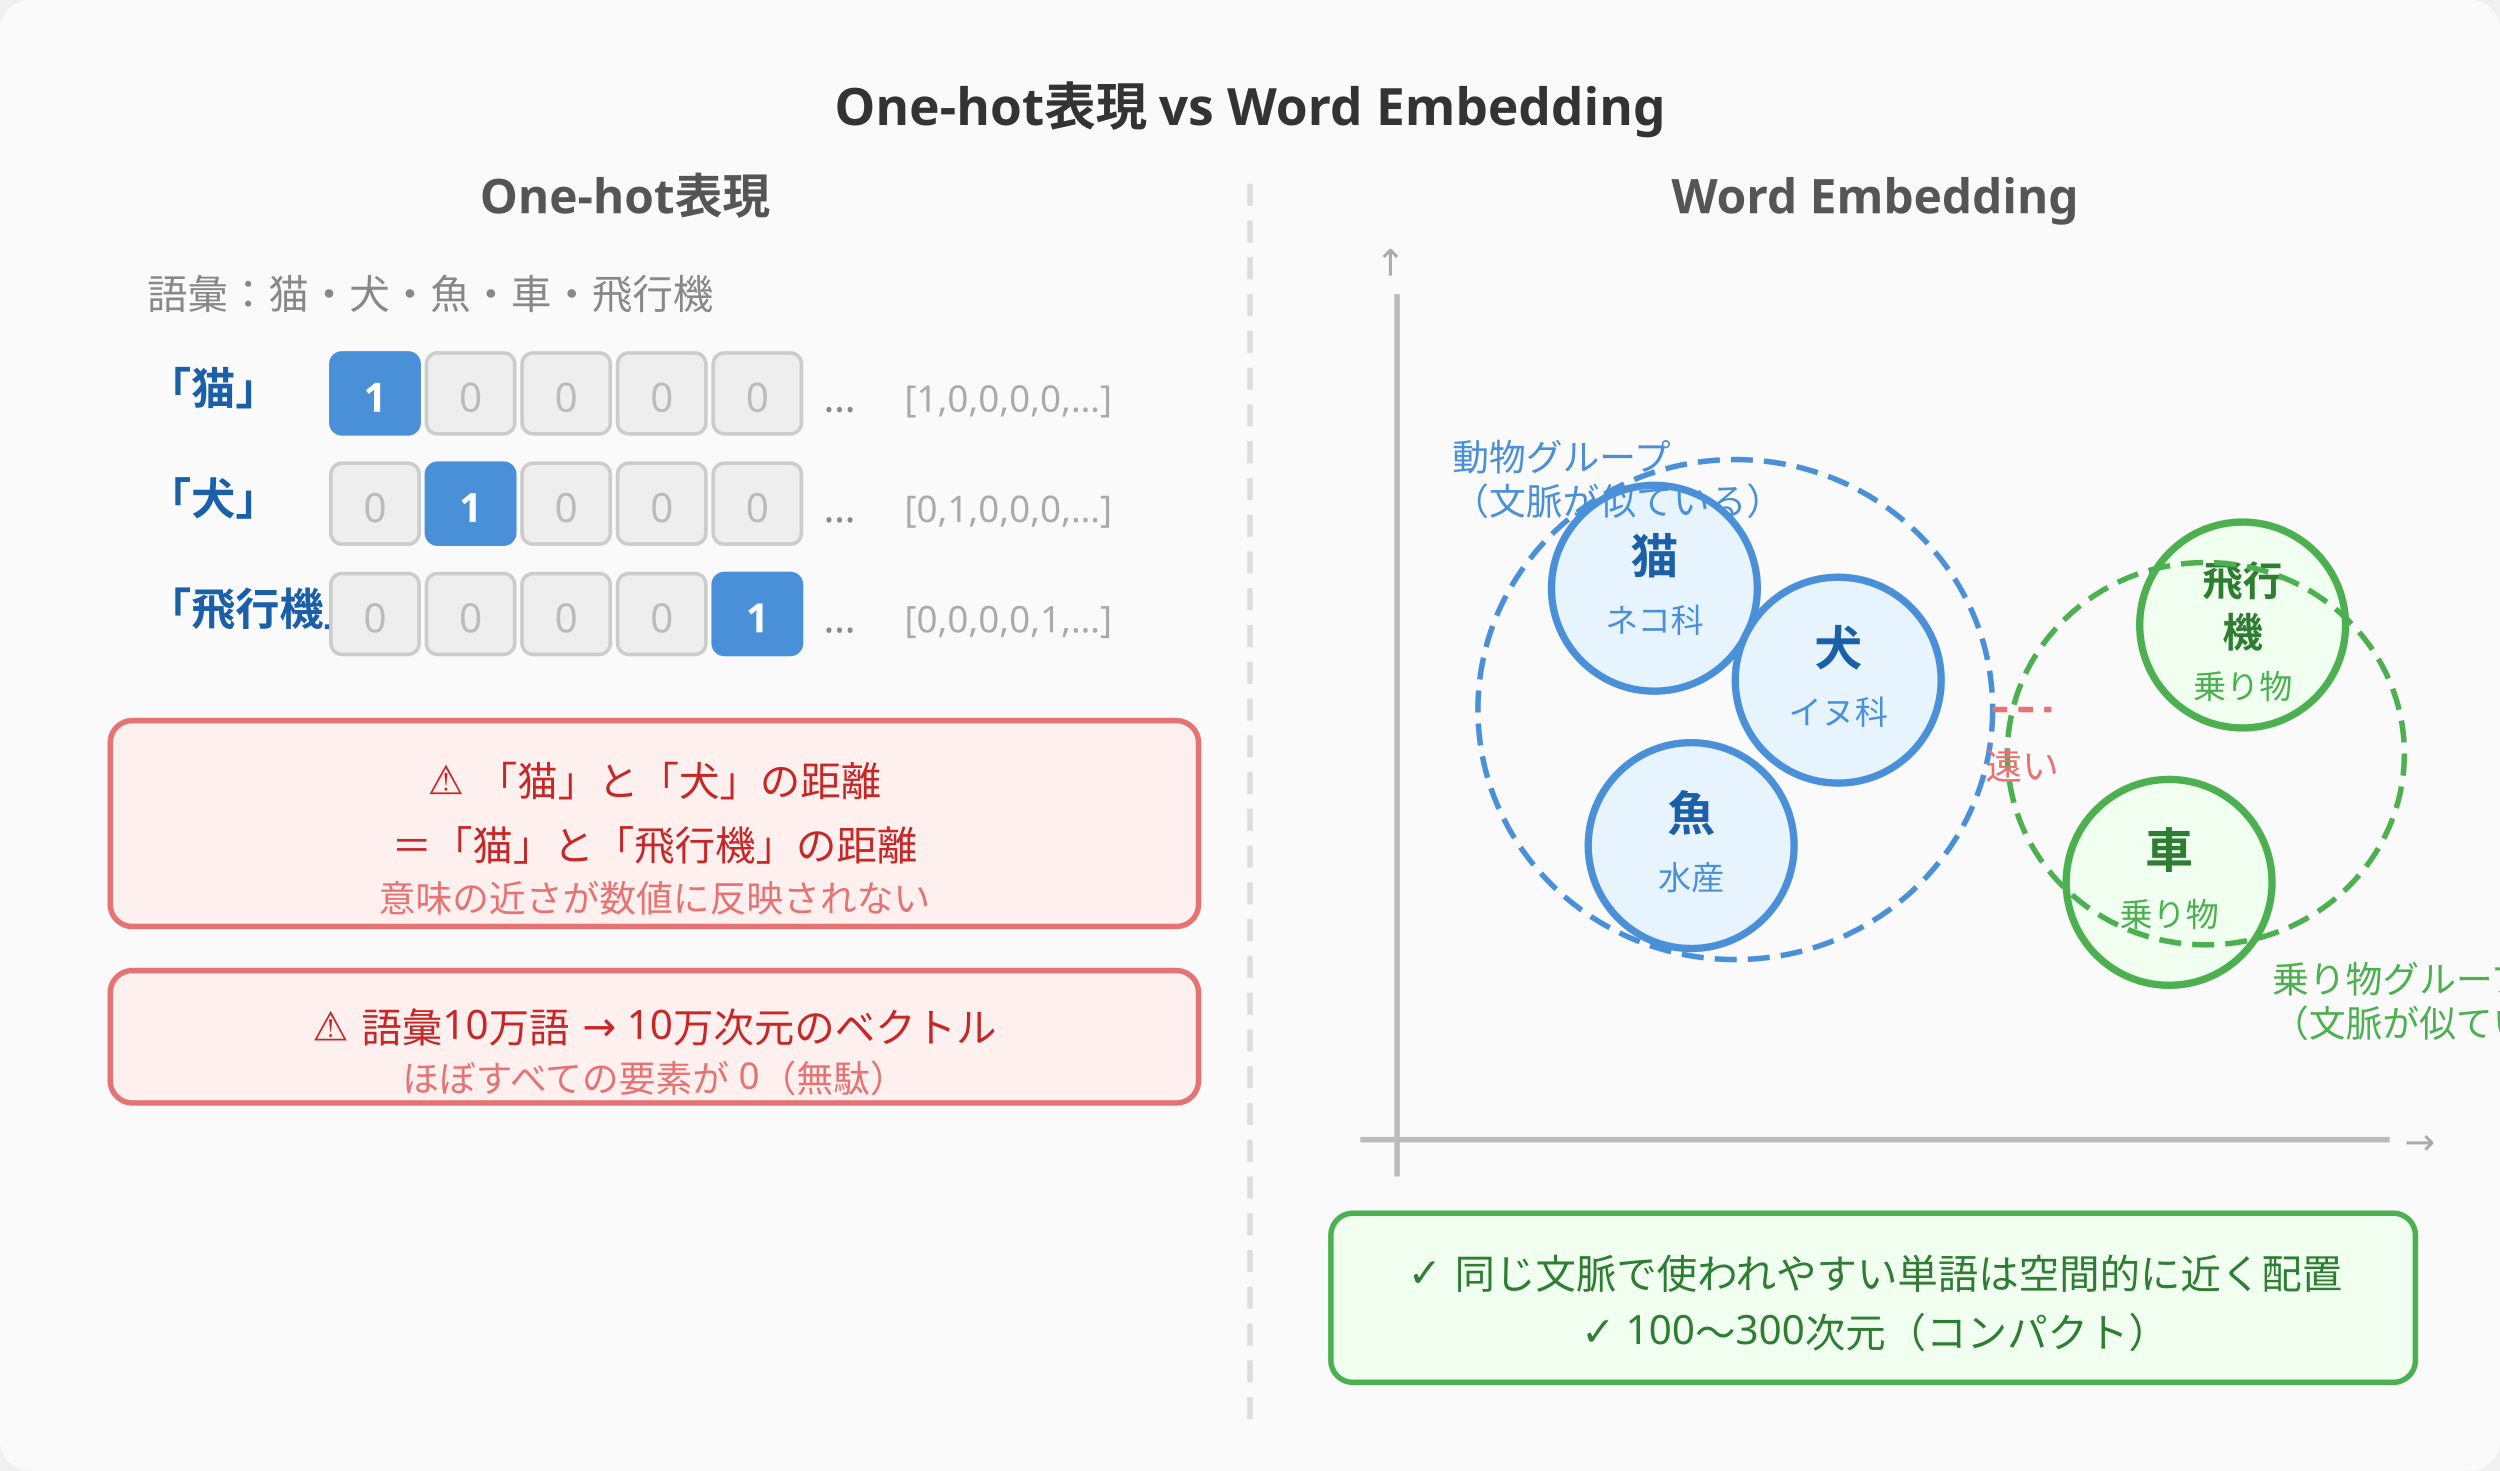
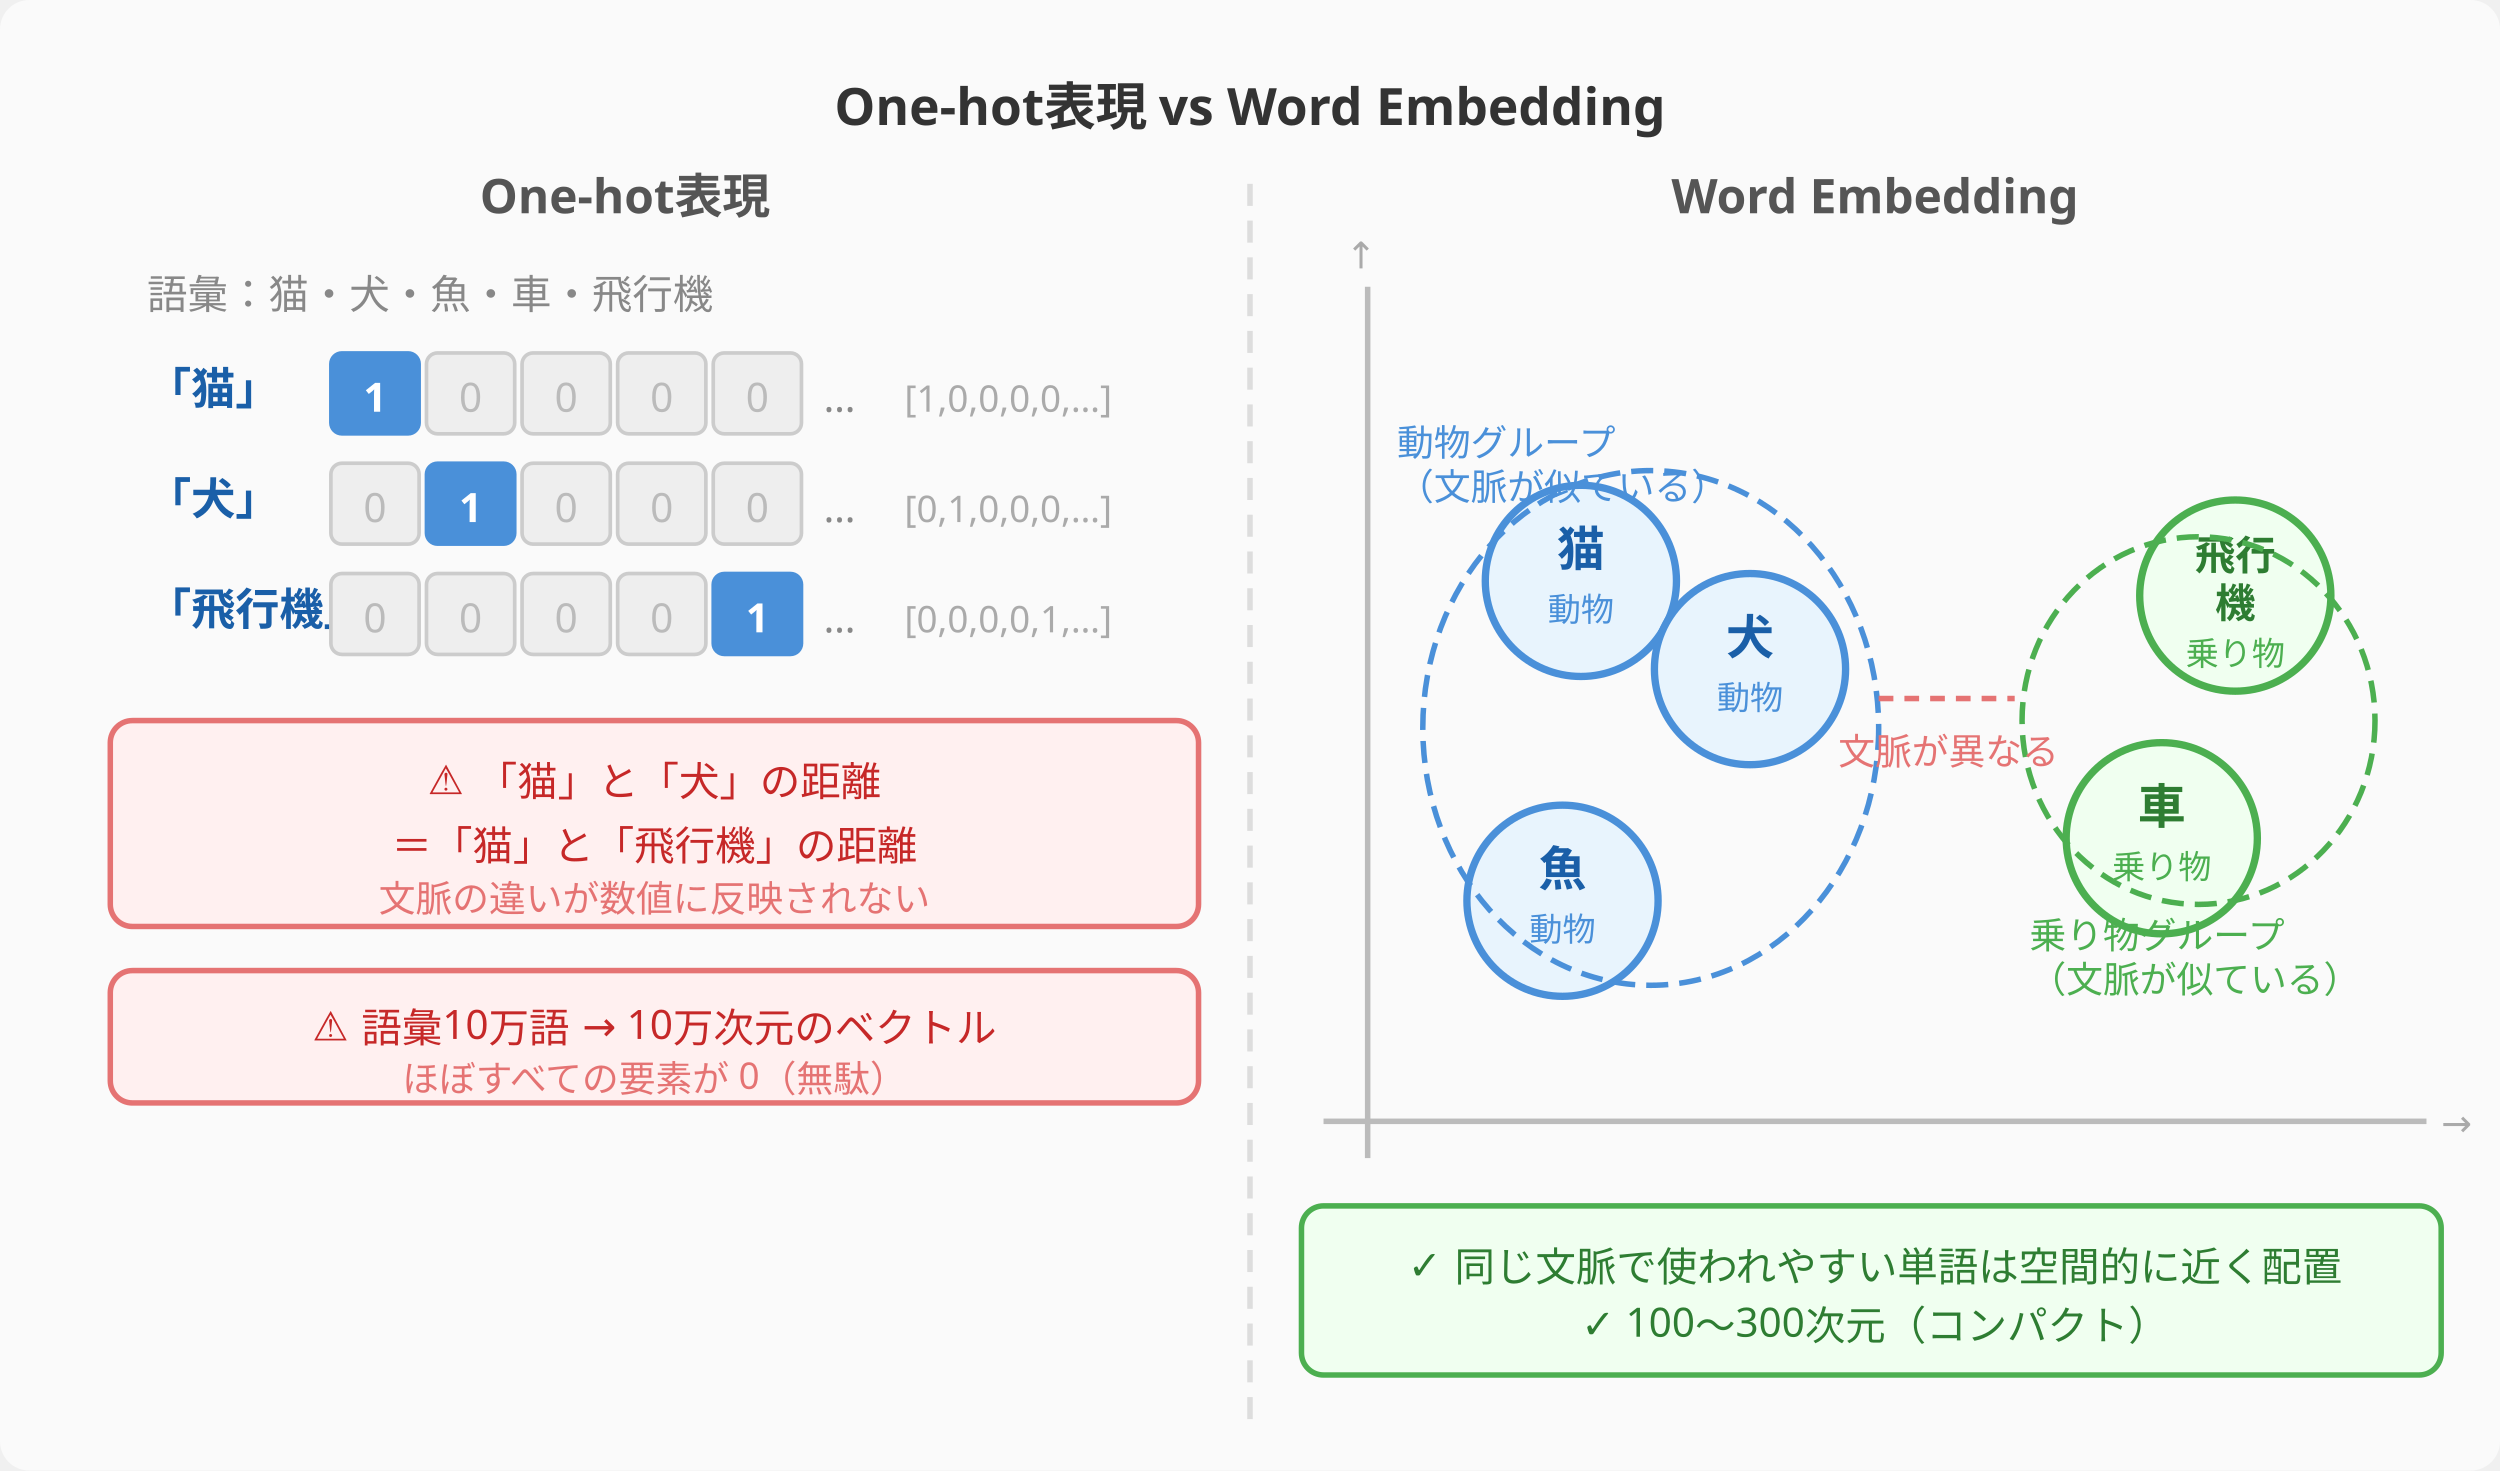
<svg xmlns="http://www.w3.org/2000/svg" viewBox="0 0 680 400" width="100%" font-family="'Hiragino Kaku Gothic Pro', 'Meiryo', sans-serif">
  <rect width="680" height="400" fill="#fafafa" rx="8" />
  <text x="340" y="34" text-anchor="middle" font-size="14" font-weight="bold" fill="#333">One-hot表現 vs Word Embedding</text>
  <line x1="340" y1="50" x2="340" y2="390" stroke="#ddd" stroke-width="1.5" stroke-dasharray="6,4" />
  <text x="170" y="58" text-anchor="middle" font-size="13" font-weight="bold" fill="#555">One-hot表現</text>
  <text x="40" y="84" font-size="11" fill="#888">語彙：猫・犬・魚・車・飛行機</text>
  <text x="40" y="110" font-size="12" fill="#1a5fa8" font-weight="bold">「猫」</text>
  <rect x="90" y="96" width="24" height="22" rx="3" fill="#4a90d9" stroke="#4a90d9" />
  <text x="102" y="112" text-anchor="middle" font-size="11" fill="#fff" font-weight="bold">1</text>
  <rect x="116" y="96" width="24" height="22" rx="3" fill="#eee" stroke="#ccc" />
  <text x="128" y="112" text-anchor="middle" font-size="11" fill="#bbb">0</text>
  <rect x="142" y="96" width="24" height="22" rx="3" fill="#eee" stroke="#ccc" />
  <text x="154" y="112" text-anchor="middle" font-size="11" fill="#bbb">0</text>
  <rect x="168" y="96" width="24" height="22" rx="3" fill="#eee" stroke="#ccc" />
  <text x="180" y="112" text-anchor="middle" font-size="11" fill="#bbb">0</text>
  <rect x="194" y="96" width="24" height="22" rx="3" fill="#eee" stroke="#ccc" />
  <text x="206" y="112" text-anchor="middle" font-size="11" fill="#bbb">0</text>
  <text x="224" y="112" font-size="11" fill="#888">…</text>
  <text x="246" y="112" font-size="10" fill="#aaa">[1,0,0,0,0,…]</text>
  <text x="40" y="140" font-size="12" fill="#1a5fa8" font-weight="bold">「犬」</text>
  <rect x="90" y="126" width="24" height="22" rx="3" fill="#eee" stroke="#ccc" />
  <text x="102" y="142" text-anchor="middle" font-size="11" fill="#bbb">0</text>
  <rect x="116" y="126" width="24" height="22" rx="3" fill="#4a90d9" stroke="#4a90d9" />
  <text x="128" y="142" text-anchor="middle" font-size="11" fill="#fff" font-weight="bold">1</text>
  <rect x="142" y="126" width="24" height="22" rx="3" fill="#eee" stroke="#ccc" />
  <text x="154" y="142" text-anchor="middle" font-size="11" fill="#bbb">0</text>
  <rect x="168" y="126" width="24" height="22" rx="3" fill="#eee" stroke="#ccc" />
  <text x="180" y="142" text-anchor="middle" font-size="11" fill="#bbb">0</text>
  <rect x="194" y="126" width="24" height="22" rx="3" fill="#eee" stroke="#ccc" />
  <text x="206" y="142" text-anchor="middle" font-size="11" fill="#bbb">0</text>
  <text x="224" y="142" font-size="11" fill="#888">…</text>
  <text x="246" y="142" font-size="10" fill="#aaa">[0,1,0,0,0,…]</text>
  <text x="40" y="170" font-size="12" fill="#1a5fa8" font-weight="bold">「飛行機」</text>
  <rect x="90" y="156" width="24" height="22" rx="3" fill="#eee" stroke="#ccc" />
  <text x="102" y="172" text-anchor="middle" font-size="11" fill="#bbb">0</text>
  <rect x="116" y="156" width="24" height="22" rx="3" fill="#eee" stroke="#ccc" />
  <text x="128" y="172" text-anchor="middle" font-size="11" fill="#bbb">0</text>
  <rect x="142" y="156" width="24" height="22" rx="3" fill="#eee" stroke="#ccc" />
  <text x="154" y="172" text-anchor="middle" font-size="11" fill="#bbb">0</text>
  <rect x="168" y="156" width="24" height="22" rx="3" fill="#eee" stroke="#ccc" />
  <text x="180" y="172" text-anchor="middle" font-size="11" fill="#bbb">0</text>
  <rect x="194" y="156" width="24" height="22" rx="3" fill="#4a90d9" stroke="#4a90d9" />
  <text x="206" y="172" text-anchor="middle" font-size="11" fill="#fff" font-weight="bold">1</text>
  <text x="224" y="172" font-size="11" fill="#888">…</text>
  <text x="246" y="172" font-size="10" fill="#aaa">[0,0,0,0,1,…]</text>
  <rect x="30" y="196" width="296" height="56" rx="6" fill="#fff0f0" stroke="#e57373" stroke-width="1.5" />
  <text x="178" y="216" text-anchor="middle" font-size="11" fill="#c62828">⚠ 「猫」と「犬」の距離</text>
  <text x="178" y="234" text-anchor="middle" font-size="11" fill="#c62828">＝「猫」と「飛行機」の距離</text>
-   <text x="178" y="248" text-anchor="middle" font-size="10" fill="#e57373">意味の近さが数値に反映されない</text>
+   <text x="178" y="248" text-anchor="middle" font-size="10" fill="#e57373">文脈の違いが数値に反映されない</text>
  <rect x="30" y="264" width="296" height="36" rx="6" fill="#fff0f0" stroke="#e57373" stroke-width="1.5" />
  <text x="178" y="283" text-anchor="middle" font-size="11" fill="#c62828">⚠ 語彙10万語 → 10万次元のベクトル</text>
  <text x="178" y="297" text-anchor="middle" font-size="10" fill="#e57373">ほぼすべての要素が 0（無駄）</text>
  <text x="510" y="58" text-anchor="middle" font-size="13" font-weight="bold" fill="#555">Word Embedding</text>
-   <line x1="370" y1="310" x2="650" y2="310" stroke="#bbb" stroke-width="1.5" />
-   <line x1="380" y1="320" x2="380" y2="80" stroke="#bbb" stroke-width="1.5" />
-   <text x="654" y="314" font-size="10" fill="#aaa">→</text>
-   <text x="374" y="75" font-size="10" fill="#aaa">↑</text>
-   <circle cx="450" cy="160" r="28" fill="#e8f4fd" stroke="#4a90d9" stroke-width="2" />
-   <text x="450" y="156" text-anchor="middle" font-size="13" font-weight="bold" fill="#1a5fa8">猫</text>
-   <text x="450" y="172" text-anchor="middle" font-size="9" fill="#4a90d9">ネコ科</text>
-   <circle cx="500" cy="185" r="28" fill="#e8f4fd" stroke="#4a90d9" stroke-width="2" />
-   <text x="500" y="181" text-anchor="middle" font-size="13" font-weight="bold" fill="#1a5fa8">犬</text>
-   <text x="500" y="197" text-anchor="middle" font-size="9" fill="#4a90d9">イヌ科</text>
-   <circle cx="460" cy="230" r="28" fill="#e8f4fd" stroke="#4a90d9" stroke-width="2" />
-   <text x="460" y="226" text-anchor="middle" font-size="13" font-weight="bold" fill="#1a5fa8">魚</text>
-   <text x="460" y="242" text-anchor="middle" font-size="9" fill="#4a90d9">水産</text>
-   <circle cx="590" cy="240" r="28" fill="#f0fff0" stroke="#4caf50" stroke-width="2" />
-   <text x="590" y="236" text-anchor="middle" font-size="13" font-weight="bold" fill="#2e7d32">車</text>
-   <text x="590" y="252" text-anchor="middle" font-size="9" fill="#4caf50">乗り物</text>
-   <circle cx="610" cy="170" r="28" fill="#f0fff0" stroke="#4caf50" stroke-width="2" />
-   <text x="610" y="162" text-anchor="middle" font-size="11" font-weight="bold" fill="#2e7d32">飛行</text>
-   <text x="610" y="176" text-anchor="middle" font-size="11" font-weight="bold" fill="#2e7d32">機</text>
-   <text x="610" y="190" text-anchor="middle" font-size="9" fill="#4caf50">乗り物</text>
-   <ellipse cx="472" cy="193" rx="70" ry="68" fill="none" stroke="#4a90d9" stroke-width="1.5" stroke-dasharray="6,3" />
-   <text x="395" y="128" font-size="10" fill="#4a90d9">動物グループ</text>
-   <text x="395" y="140" font-size="10" fill="#4a90d9">（文脈が似ている）</text>
-   <ellipse cx="600" cy="205" rx="54" ry="52" fill="none" stroke="#4caf50" stroke-width="1.5" stroke-dasharray="6,3" />
-   <text x="618" y="270" font-size="10" fill="#4caf50">乗り物グループ</text>
-   <text x="618" y="282" font-size="10" fill="#4caf50">（文脈が似ている）</text>
-   <line x1="542" y1="193" x2="558" y2="193" stroke="#e57373" stroke-width="1.5" stroke-dasharray="4,3" />
-   <text x="550" y="212" text-anchor="middle" font-size="10" fill="#e57373">遠い</text>
-   <rect x="362" y="330" width="295" height="46" rx="6" fill="#f0fff0" stroke="#4caf50" stroke-width="1.5" />
-   <text x="510" y="350" text-anchor="middle" font-size="11" fill="#2e7d32">✓ 同じ文脈で使われやすい単語は空間的に近く配置</text>
-   <text x="510" y="366" text-anchor="middle" font-size="11" fill="#2e7d32">✓ 100〜300次元（コンパクト）</text>
+   <line x1="360" y1="305" x2="660" y2="305" stroke="#bbb" stroke-width="1.5" />
+   <line x1="372" y1="315" x2="372" y2="78" stroke="#bbb" stroke-width="1.5" />
+   <text x="664" y="309" font-size="10" fill="#aaa">→</text>
+   <text x="366" y="73" font-size="10" fill="#aaa">↑</text>
+   <circle cx="430" cy="158" r="26" fill="#e8f4fd" stroke="#4a90d9" stroke-width="2" />
+   <text x="430" y="154" text-anchor="middle" font-size="13" font-weight="bold" fill="#1a5fa8">猫</text>
+   <text x="430" y="169" text-anchor="middle" font-size="9" fill="#4a90d9">動物</text>
+   <circle cx="476" cy="182" r="26" fill="#e8f4fd" stroke="#4a90d9" stroke-width="2" />
+   <text x="476" y="178" text-anchor="middle" font-size="13" font-weight="bold" fill="#1a5fa8">犬</text>
+   <text x="476" y="193" text-anchor="middle" font-size="9" fill="#4a90d9">動物</text>
+   <circle cx="425" cy="245" r="26" fill="#e8f4fd" stroke="#4a90d9" stroke-width="2" />
+   <text x="425" y="241" text-anchor="middle" font-size="13" font-weight="bold" fill="#1a5fa8">魚</text>
+   <text x="425" y="256" text-anchor="middle" font-size="9" fill="#4a90d9">動物</text>
+   <circle cx="588" cy="228" r="26" fill="#f0fff0" stroke="#4caf50" stroke-width="2" />
+   <text x="588" y="224" text-anchor="middle" font-size="13" font-weight="bold" fill="#2e7d32">車</text>
+   <text x="588" y="239" text-anchor="middle" font-size="9" fill="#4caf50">乗り物</text>
+   <circle cx="608" cy="162" r="26" fill="#f0fff0" stroke="#4caf50" stroke-width="2" />
+   <text x="608" y="155" text-anchor="middle" font-size="11" font-weight="bold" fill="#2e7d32">飛行</text>
+   <text x="608" y="168" text-anchor="middle" font-size="11" font-weight="bold" fill="#2e7d32">機</text>
+   <text x="608" y="181" text-anchor="middle" font-size="9" fill="#4caf50">乗り物</text>
+   <ellipse cx="449" cy="198" rx="62" ry="70" fill="none" stroke="#4a90d9" stroke-width="1.5" stroke-dasharray="6,3" />
+   <text x="380" y="124" font-size="10" fill="#4a90d9">動物グループ</text>
+   <text x="380" y="136" font-size="10" fill="#4a90d9">（文脈が似ている）</text>
+   <ellipse cx="598" cy="196" rx="48" ry="50" fill="none" stroke="#4caf50" stroke-width="1.5" stroke-dasharray="6,3" />
+   <text x="552" y="258" font-size="10" fill="#4caf50">乗り物グループ</text>
+   <text x="552" y="270" font-size="10" fill="#4caf50">（文脈が似ている）</text>
+   <line x1="511" y1="190" x2="548" y2="190" stroke="#e57373" stroke-width="1.5" stroke-dasharray="4,3" />
+   <text x="530" y="208" text-anchor="middle" font-size="10" fill="#e57373">文脈が異なる</text>
+   <rect x="354" y="328" width="310" height="46" rx="6" fill="#f0fff0" stroke="#4caf50" stroke-width="1.5" />
+   <text x="510" y="348" text-anchor="middle" font-size="11" fill="#2e7d32">✓ 同じ文脈で使われやすい単語は空間的に近く配置</text>
+   <text x="510" y="364" text-anchor="middle" font-size="11" fill="#2e7d32">✓ 100〜300次元（コンパクト）</text>
</svg>
